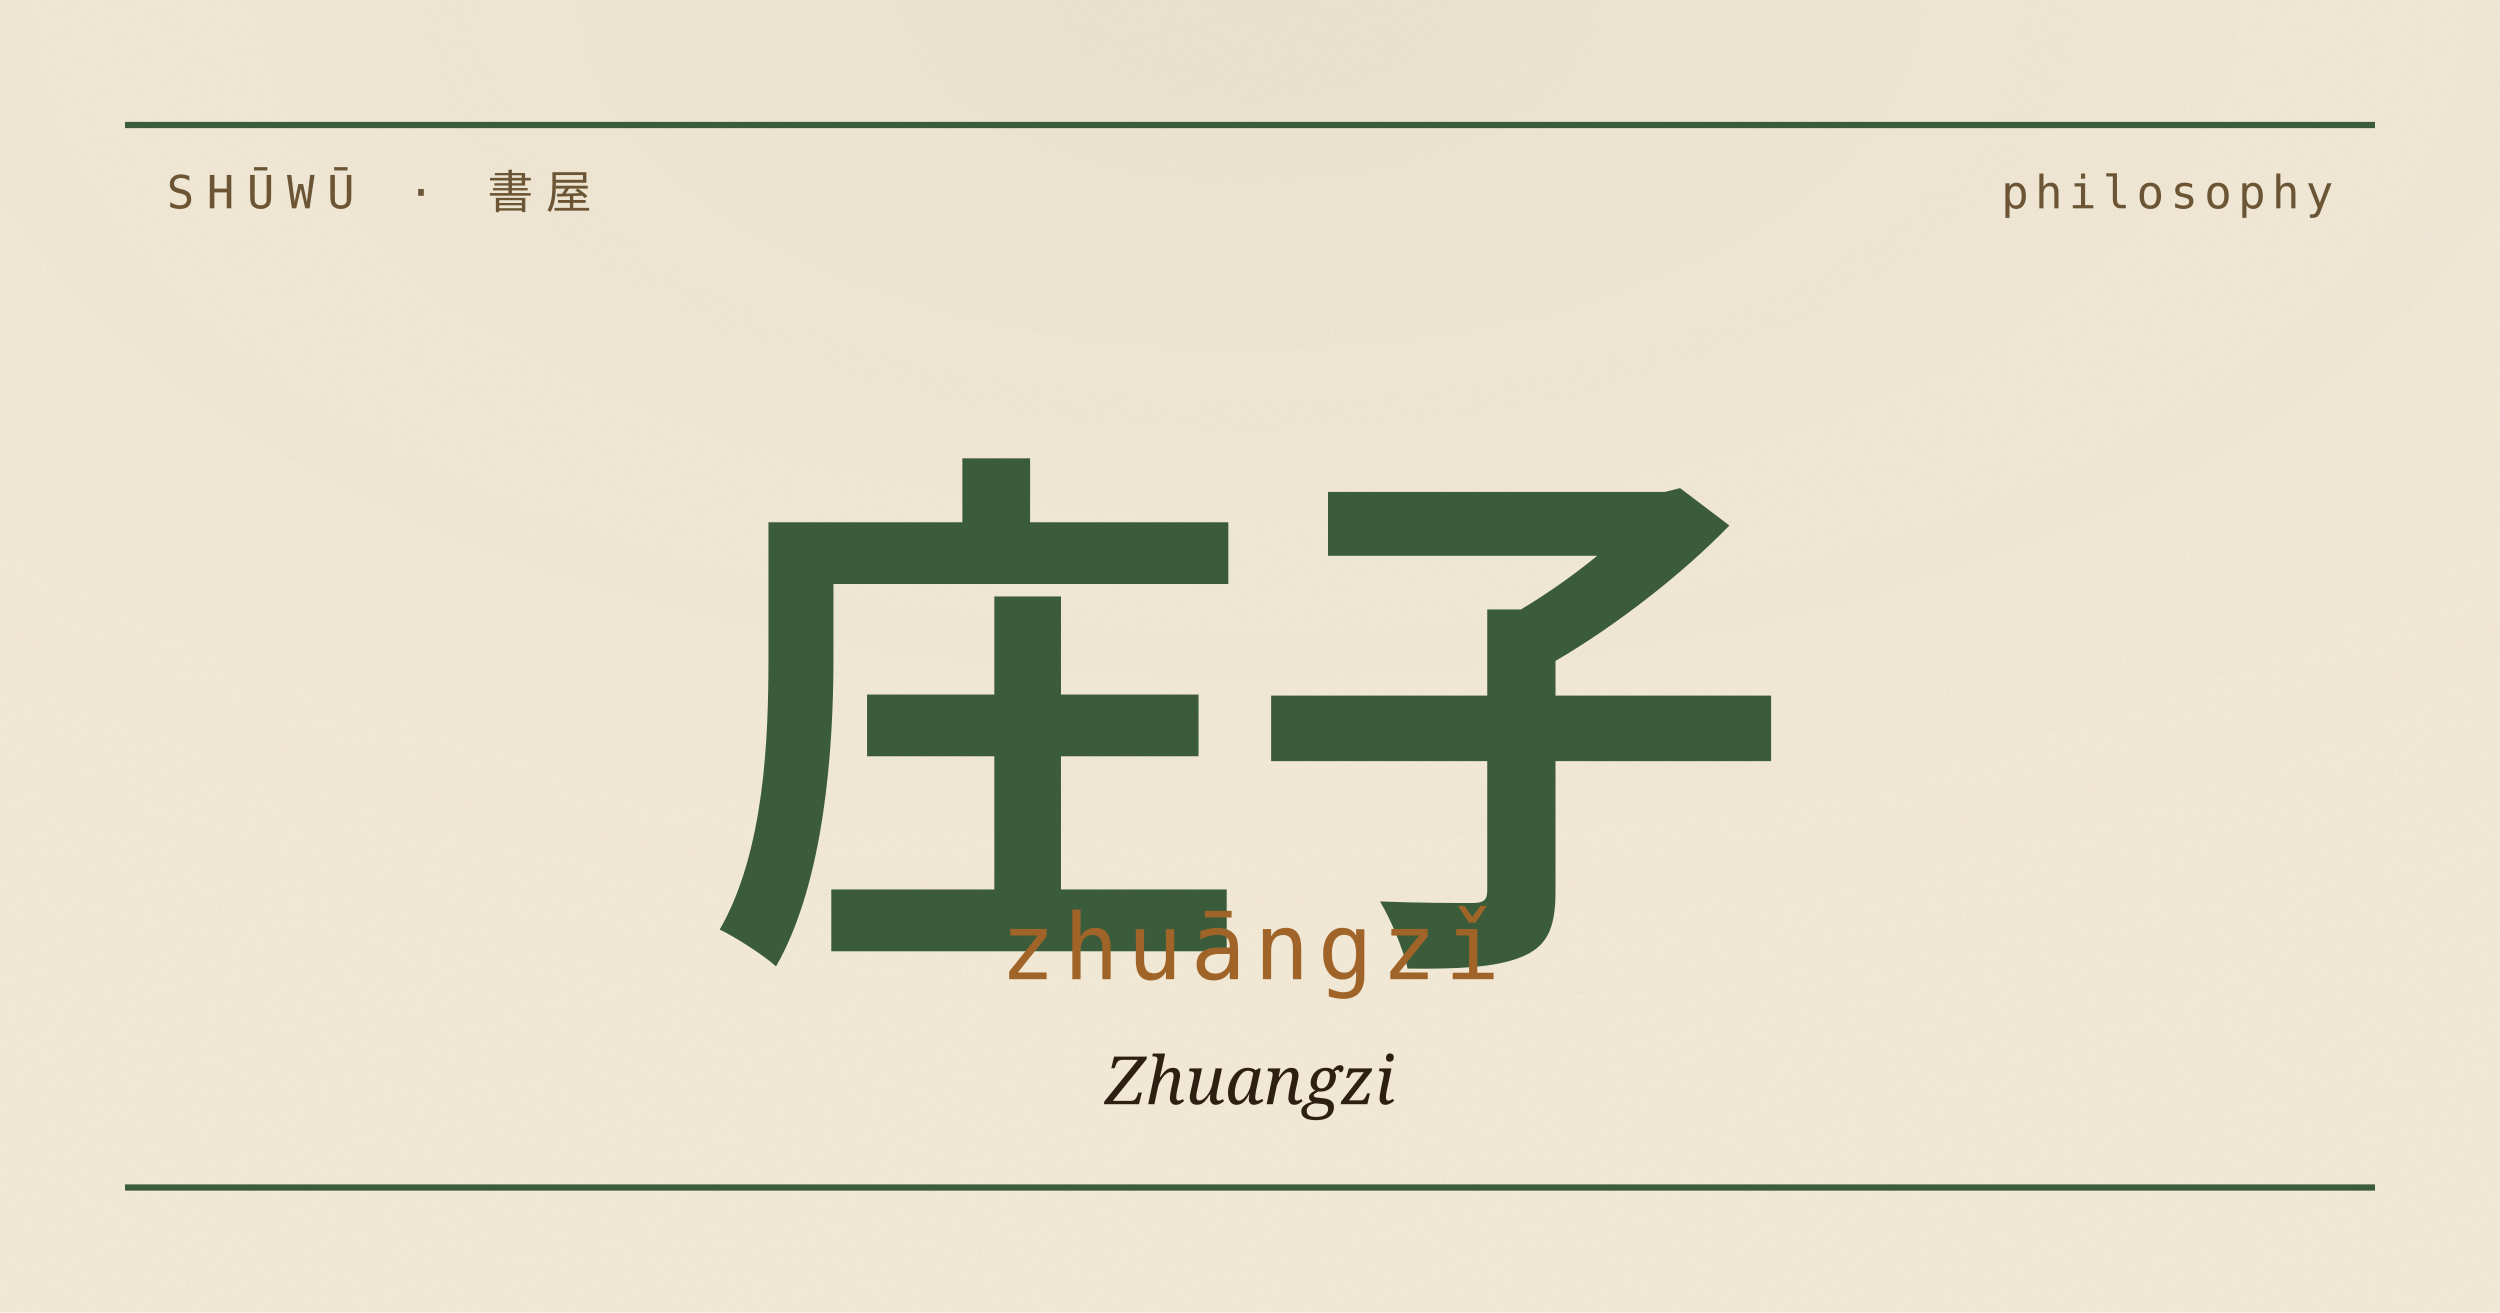
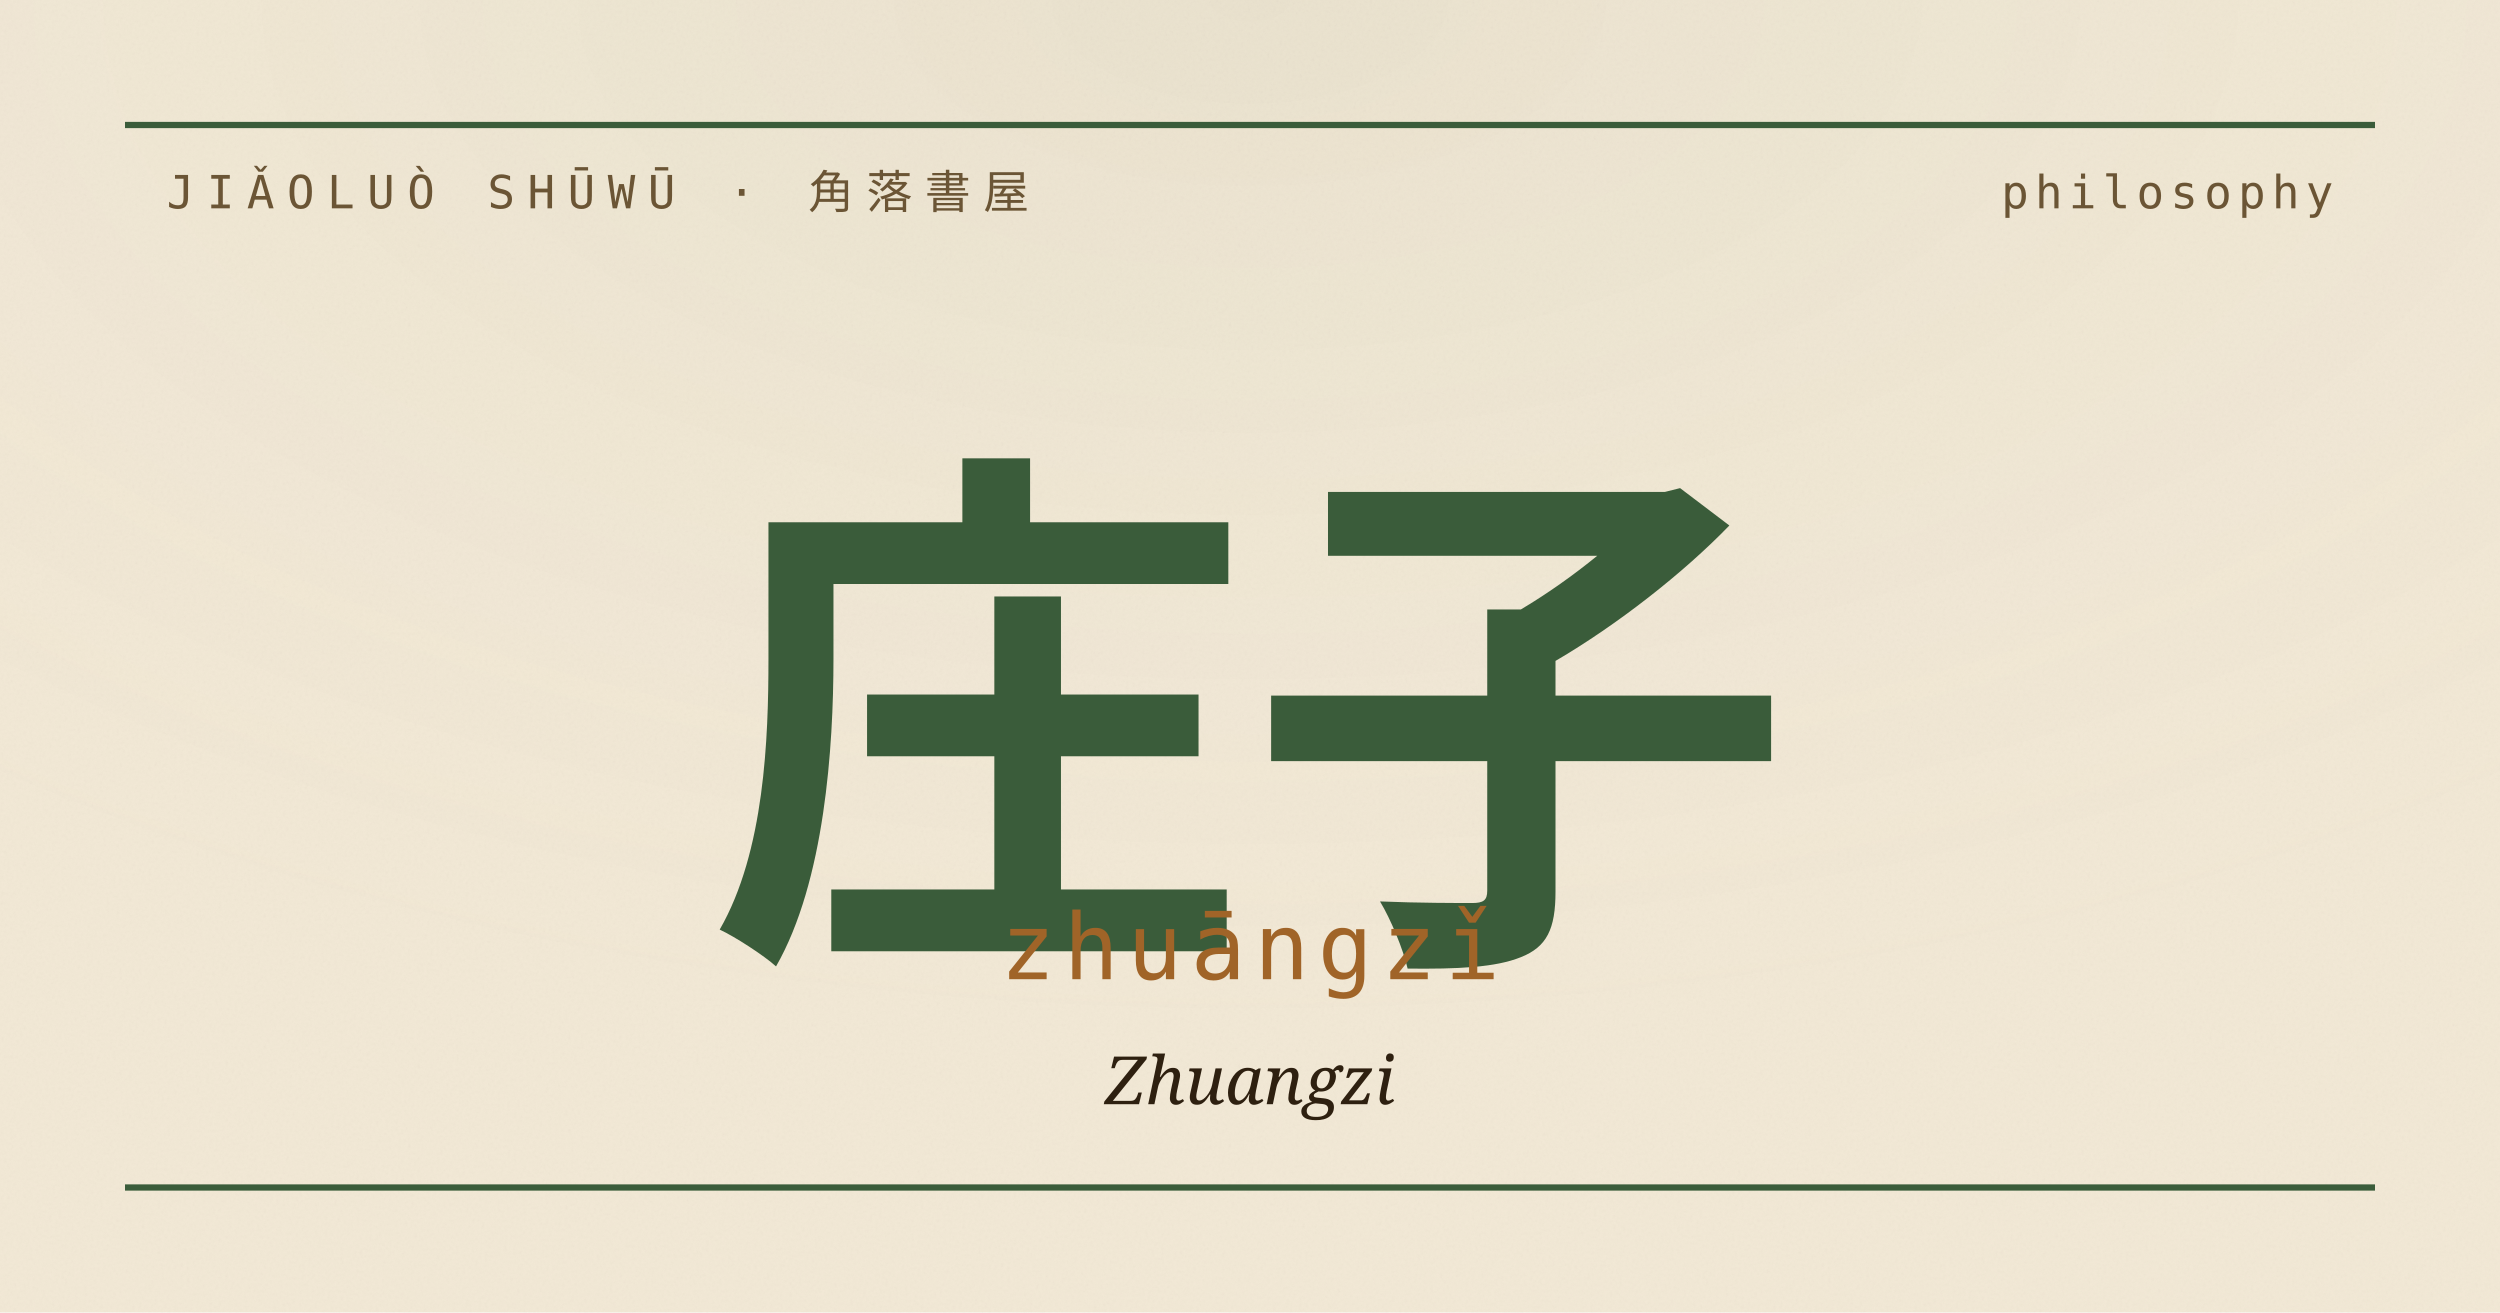
<svg xmlns="http://www.w3.org/2000/svg" viewBox="0 0 1200 630" width="1200" height="630">
  <defs>
    <filter id="paper">
      <feTurbulence type="fractalNoise" baseFrequency="0.65" numOctaves="5" stitchTiles="stitch" />
      <feColorMatrix type="saturate" values="0" />
    </filter>
    <radialGradient id="vignette" cx="50%" cy="0%" r="80%">
      <stop offset="0%" stop-color="#3a5c3a" stop-opacity="0.05" />
      <stop offset="100%" stop-color="#f2e8d5" stop-opacity="0" />
    </radialGradient>
  </defs>
  <rect width="1200" height="630" fill="#f2e8d5" />
  <rect width="1200" height="630" fill="url(#vignette)" />
  <rect width="1200" height="630" filter="url(#paper)" opacity="0.06" />
  <line x1="60" y1="60" x2="1140" y2="60" stroke="#3a5c3a" stroke-width="3" />
  <line x1="60" y1="570" x2="1140" y2="570" stroke="#3a5c3a" stroke-width="3" />
-   <text x="80" y="100" font-family="Inconsolata, monospace" font-size="22" letter-spacing="6" fill="#6b5535" text-transform="uppercase">SHŪWŪ · 書屋</text>
+   <text x="80" y="100" font-family="Inconsolata, monospace" font-size="22" letter-spacing="6" fill="#6b5535" text-transform="uppercase">JIǍOLUÒ SHŪWŪ · 角落書屋</text>
  <text x="1120" y="100" font-family="Inconsolata, monospace" font-size="22" letter-spacing="3" fill="#6b5535" text-anchor="end">philosophy</text>
  <text x="600" y="350" font-family="Noto Serif SC, serif" font-size="260" font-weight="700" fill="#3a5c3a" text-anchor="middle" dominant-baseline="middle">庄子</text>
  <text x="600" y="470" font-family="Inconsolata, monospace" font-size="44" letter-spacing="4" fill="#a06428" text-anchor="middle">zhuāngzǐ</text>
  <text x="600" y="530" font-family="Cormorant Garamond, Georgia, serif" font-style="italic" font-size="32" fill="#2e2010" text-anchor="middle">Zhuangzi</text>
</svg>
